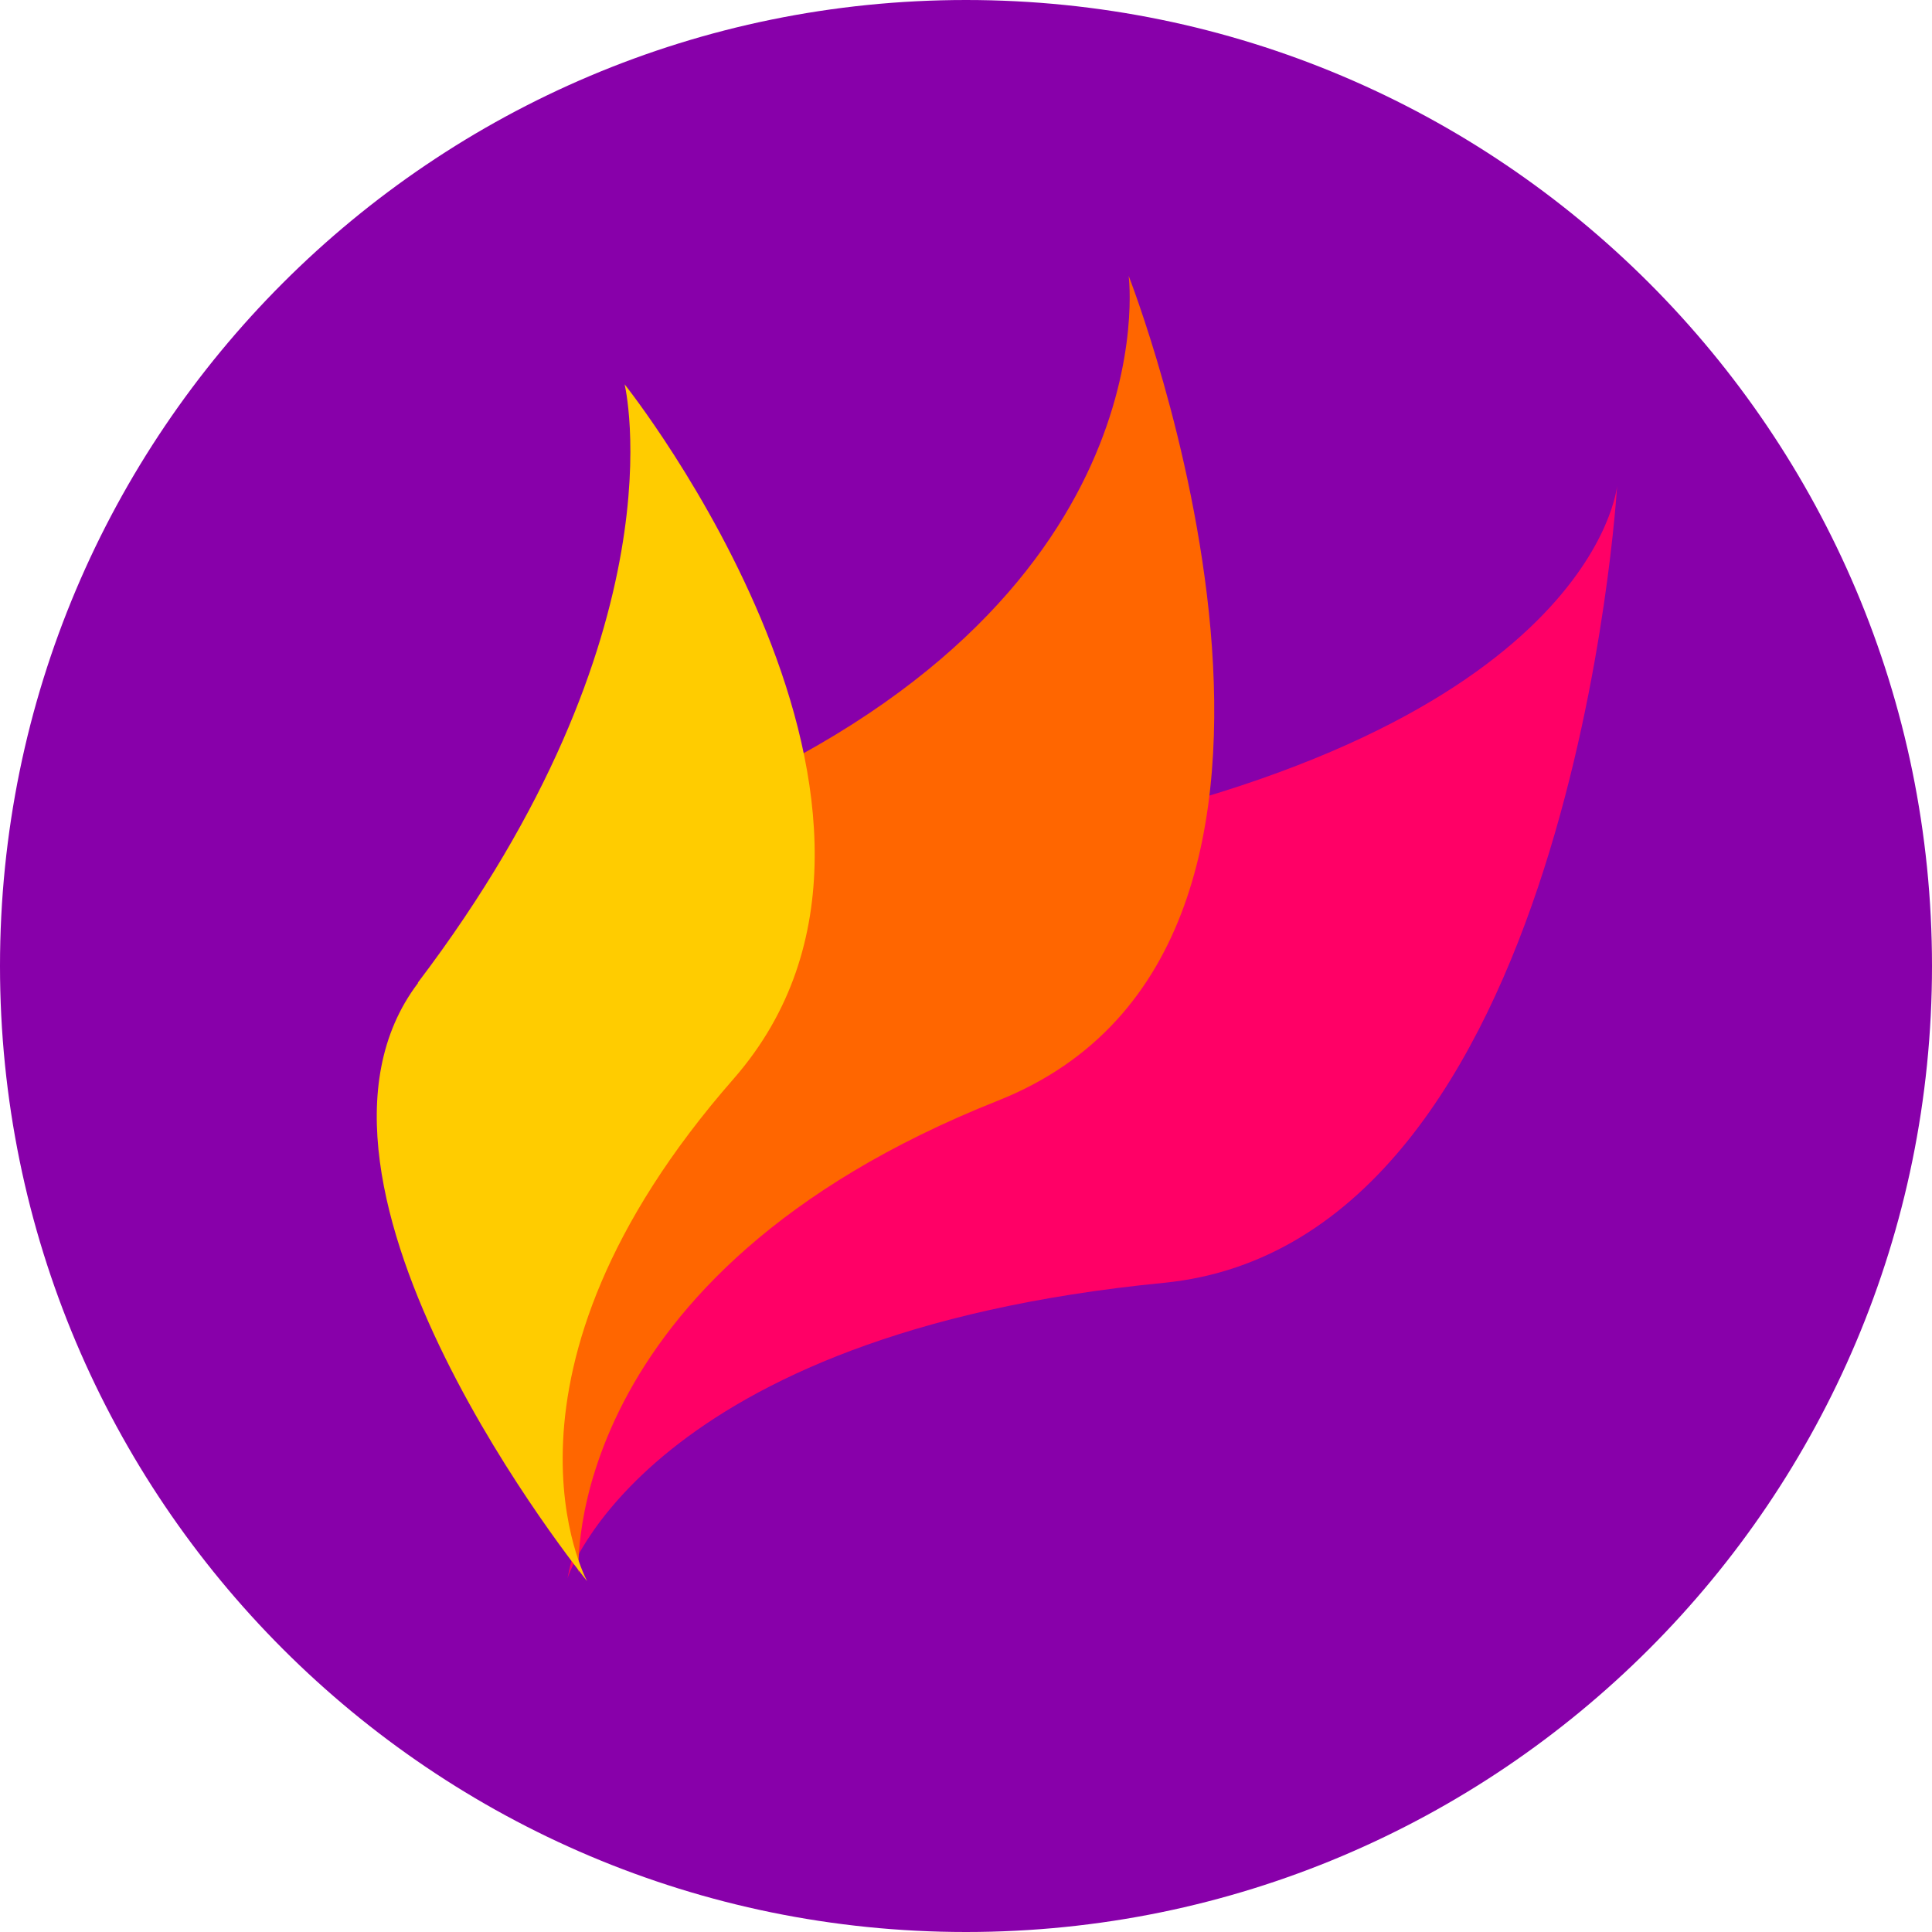
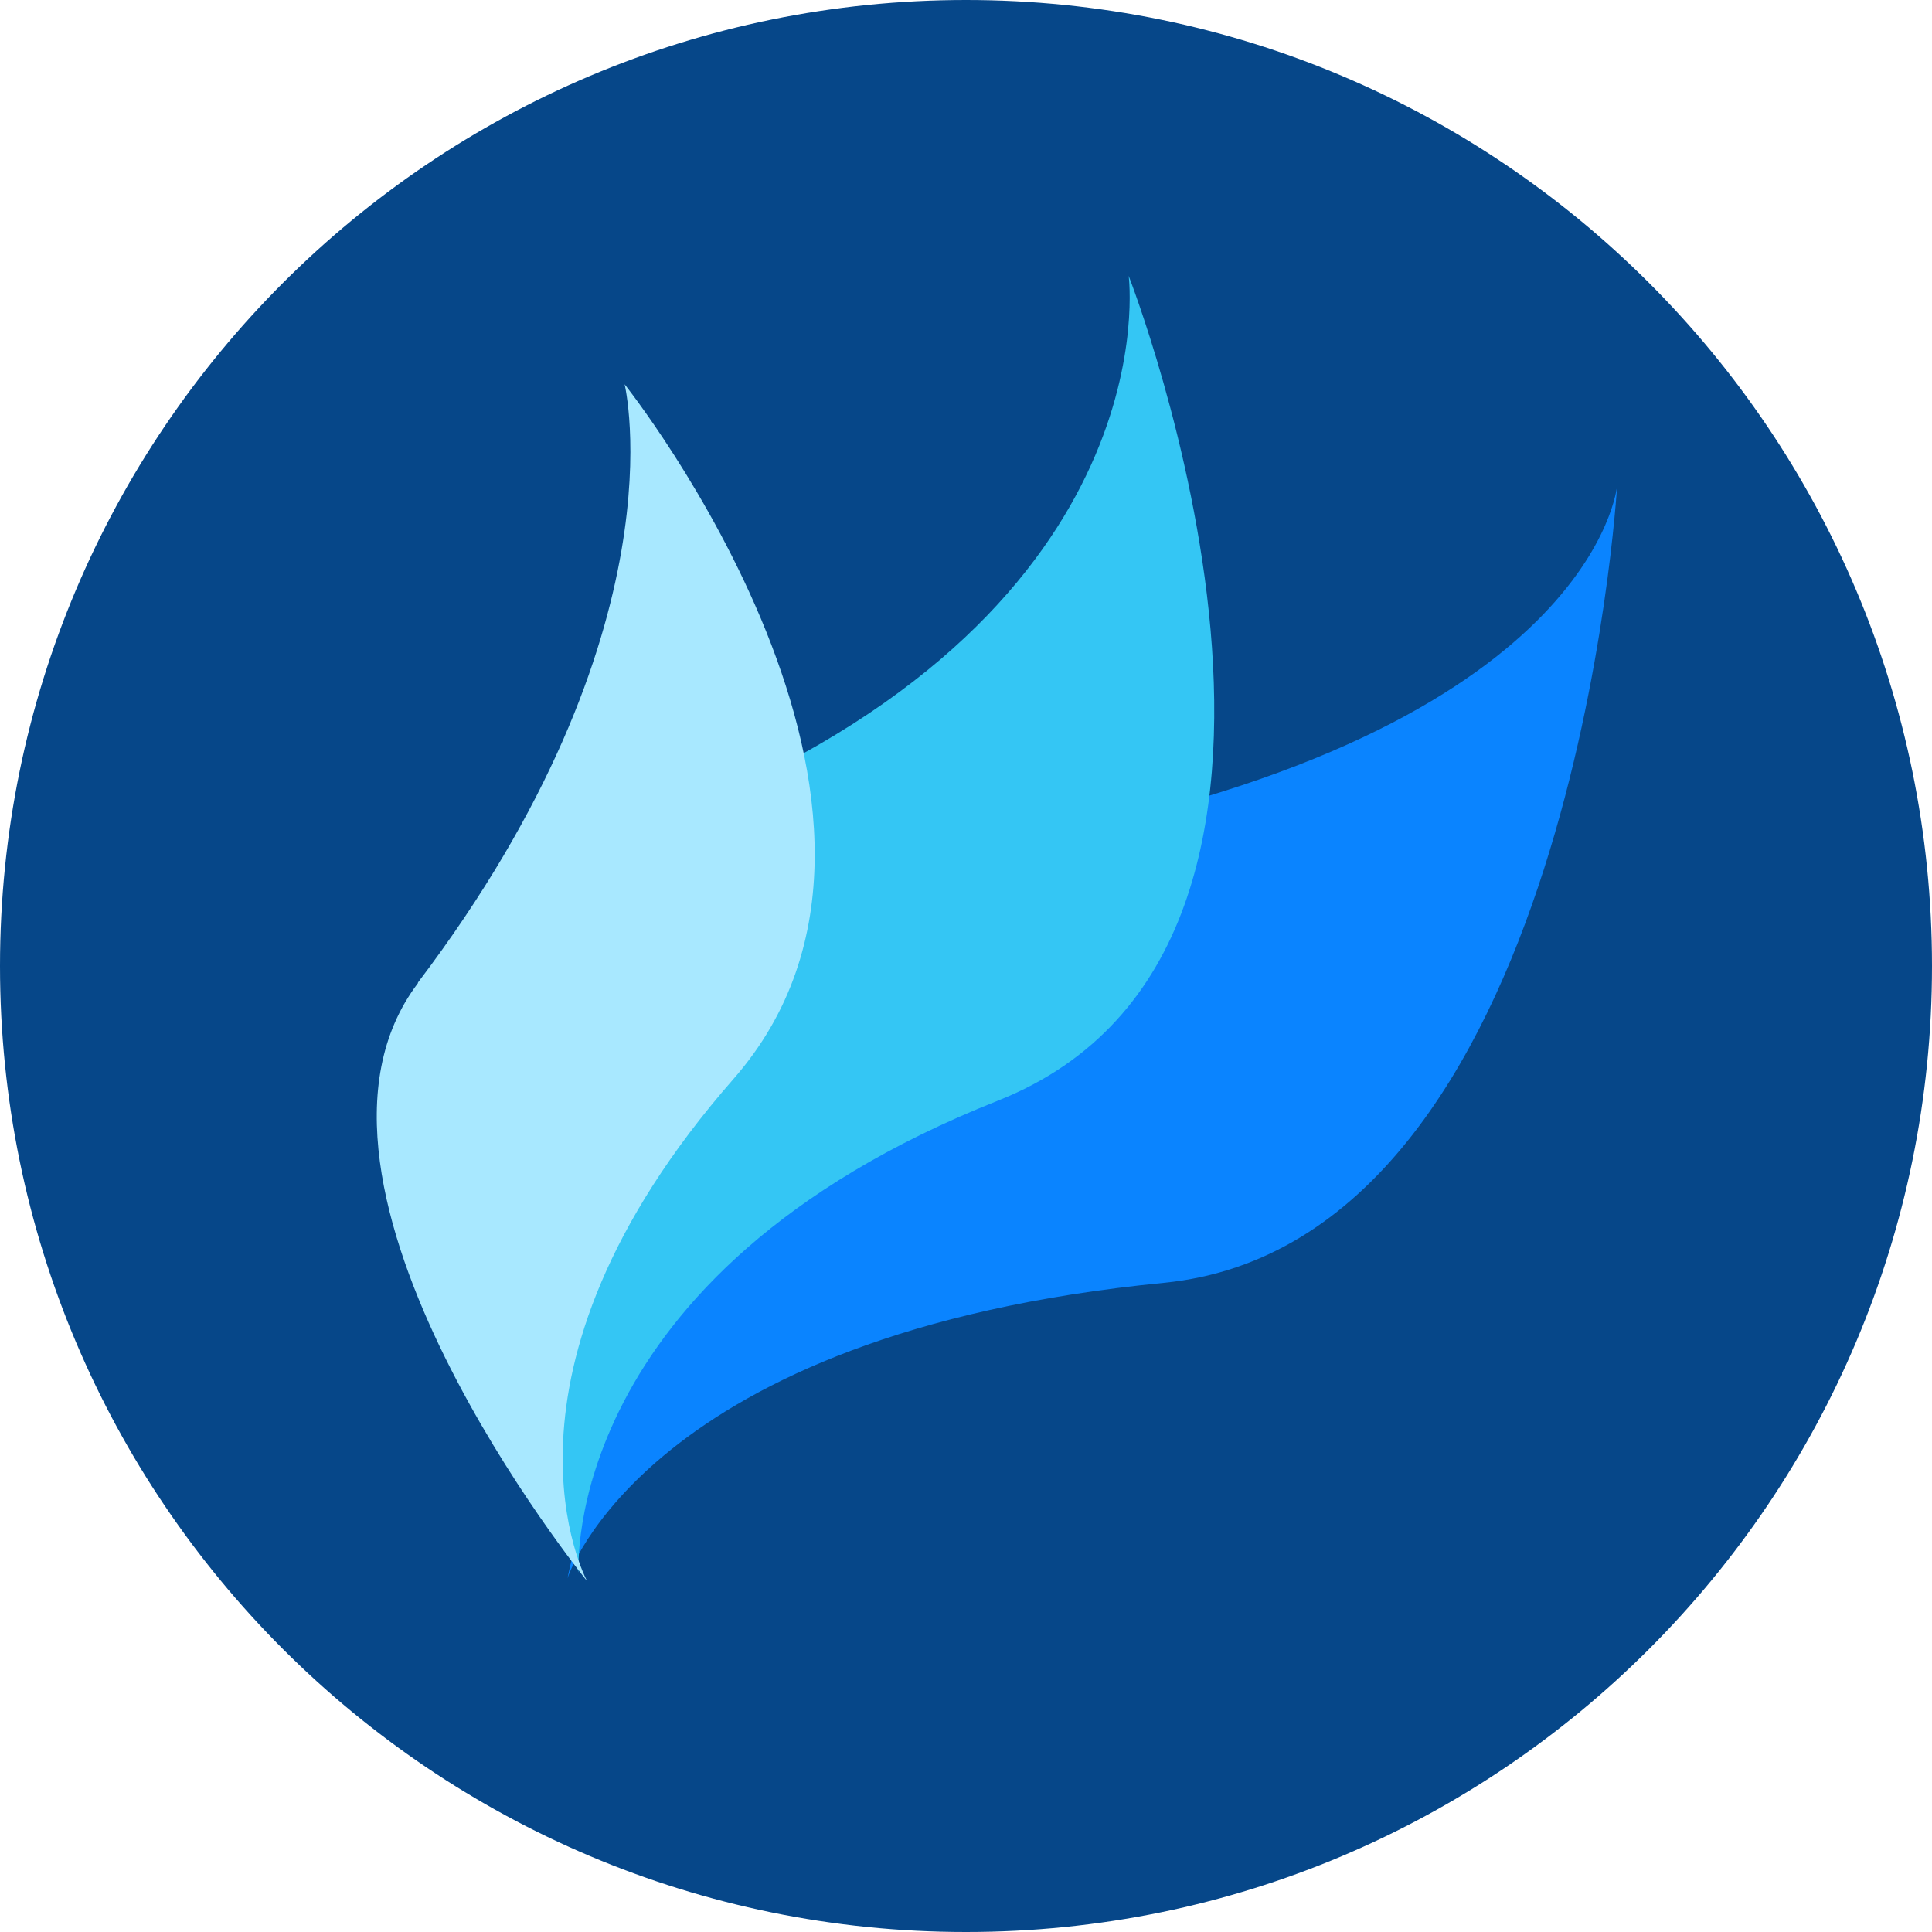
<svg xmlns="http://www.w3.org/2000/svg" version="1.1" viewBox="0 0 64 64" width="64" height="64">
-   <path fill="#80a" d="M32 0A1 1 0 0 1 32 64 1 1 0 0 1 32 0Z" />
-   <path fill="#f06" d="M34.302 27.764c18.554-3.581 19.267-11.673 19.267-11.673 0 0-1.461 25.078-15.021 26.405-17.183 1.681-19.75 9.787-19.75 9.787 0 0 4.595-22.413 15.504-24.519z" />
-   <path fill="#f60" d="M23.106 26.657C38.828 20 37.388 9.137 37.388 9.137c0 0 8.68 22.158-4.332 27.324-14.536 5.771-13.889 15.628-13.889 15.628 0 0-5.293-21.522 3.94-25.432z" />
-   <path fill="#fc0" d="M13.845 32.548C22.678 20.9 20.691 12.731 20.691 12.731c0 0 11.309 14.19 3.616 23-8.602 9.818-4.856 16.649-4.856 16.649 0 0-10.672-13.132-5.606-19.812z" />
+   <path fill="#064789" d="M32 0A1 1 0 0 1 32 64 1 1 0 0 1 32 0Z" />
+   <path fill="#0a84ff" d="M34.302 27.764c18.554-3.581 19.267-11.673 19.267-11.673 0 0-1.461 25.078-15.021 26.405-17.183 1.681-19.75 9.787-19.75 9.787 0 0 4.595-22.413 15.504-24.519z" />
+   <path fill="#34c6f4" d="M23.106 26.657C38.828 20 37.388 9.137 37.388 9.137c0 0 8.68 22.158-4.332 27.324-14.536 5.771-13.889 15.628-13.889 15.628 0 0-5.293-21.522 3.94-25.432z" />
+   <path fill="#a8e8ff" d="M13.845 32.548C22.678 20.9 20.691 12.731 20.691 12.731c0 0 11.309 14.19 3.616 23-8.602 9.818-4.856 16.649-4.856 16.649 0 0-10.672-13.132-5.606-19.812z" />
</svg>
